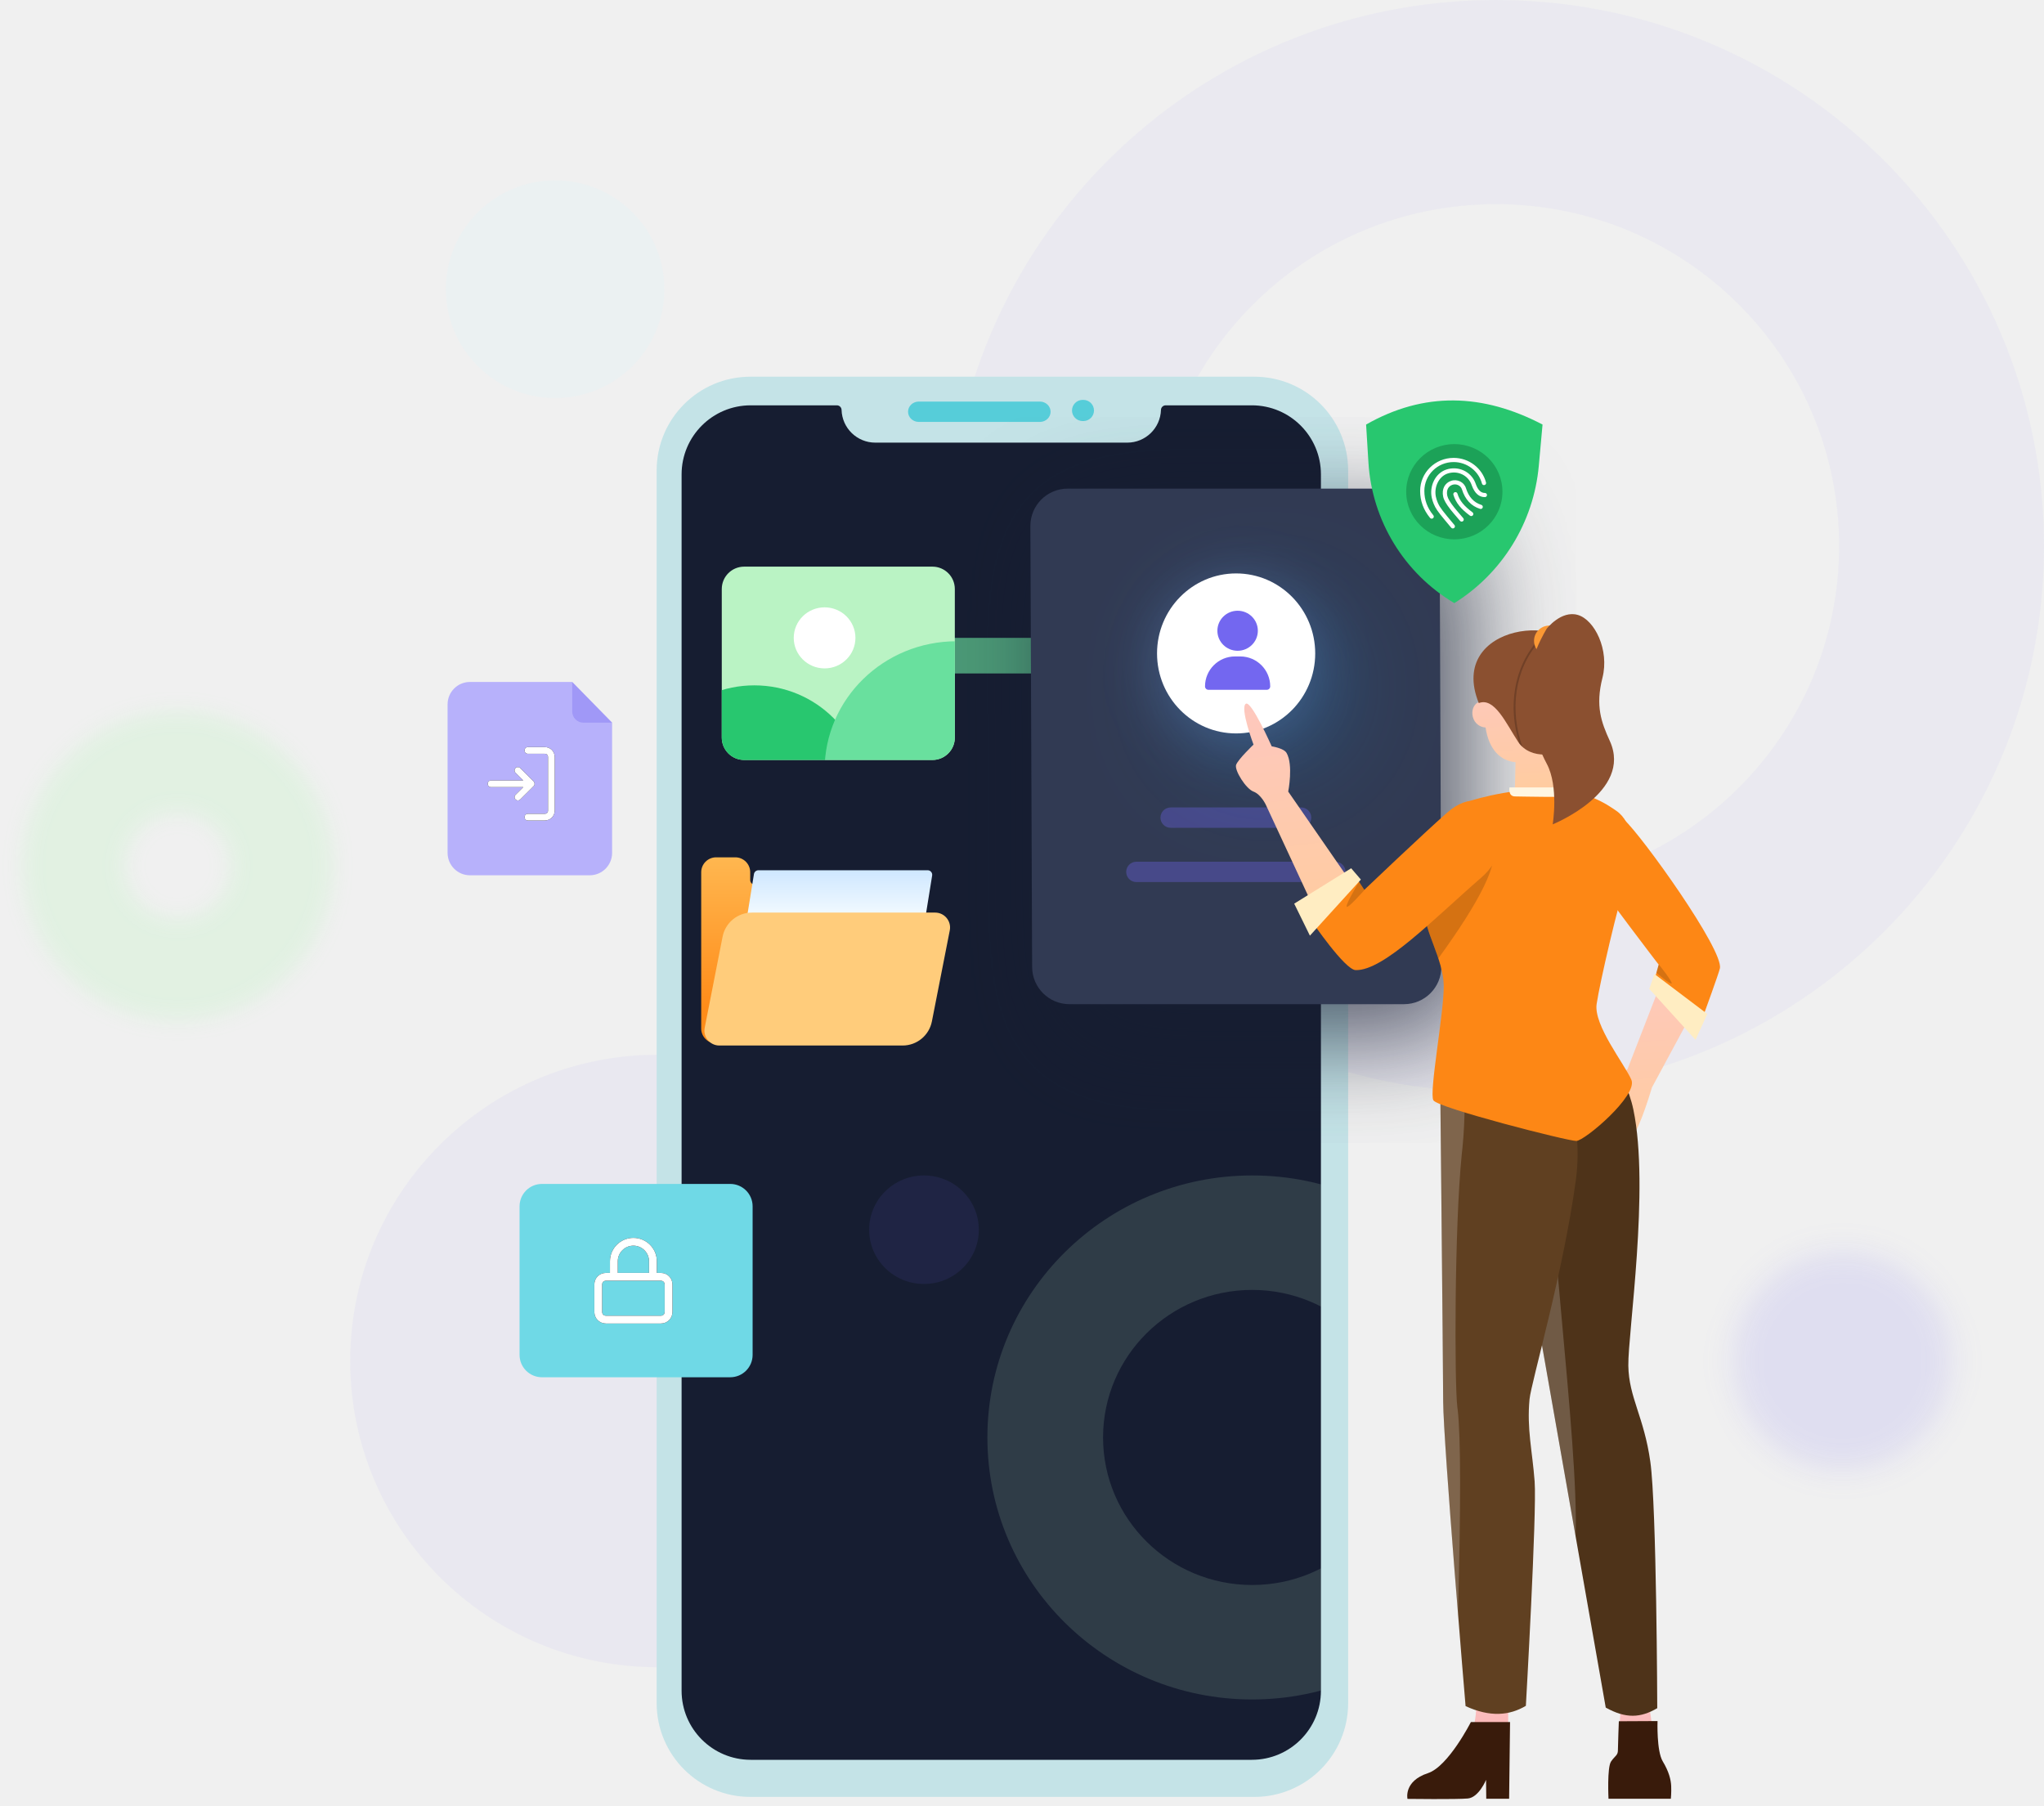
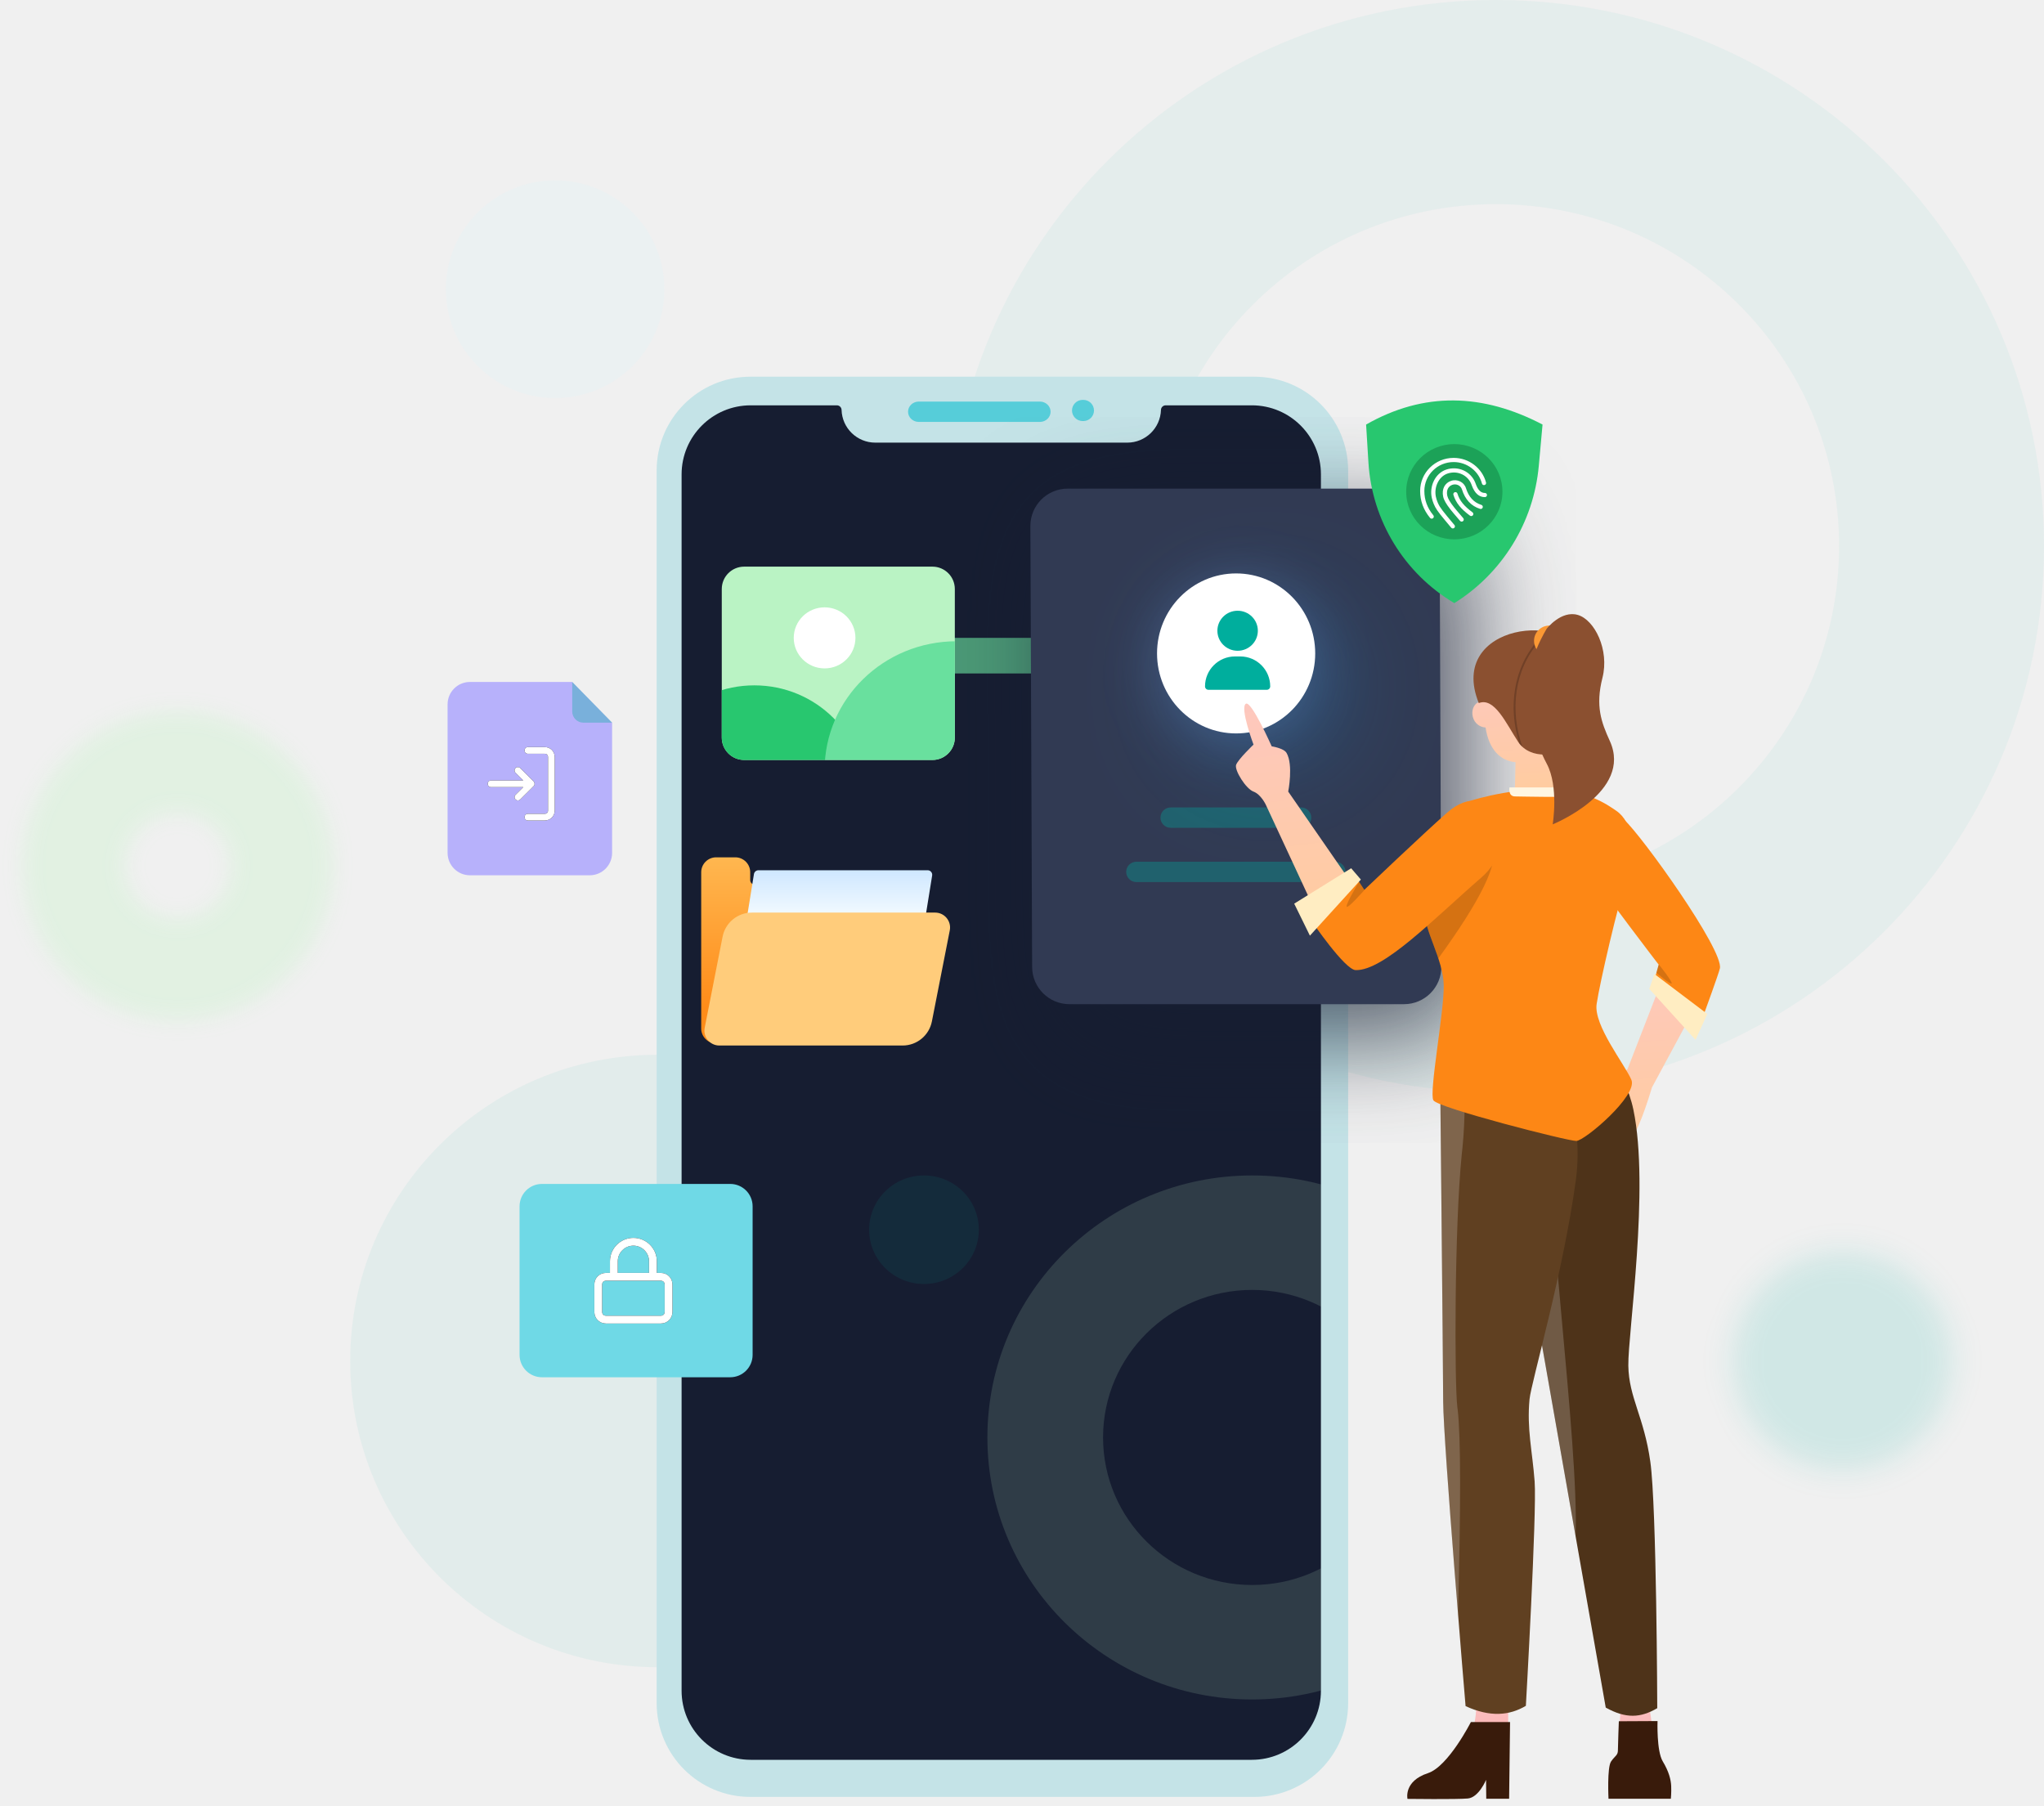
<svg xmlns="http://www.w3.org/2000/svg" width="548" height="484" viewBox="0 0 548 484" fill="none">
  <g id="Illustration">
    <g id="Shape">
-       <path id="Oval" opacity="0.053" fill-rule="evenodd" clip-rule="evenodd" d="M548 146.415C548 65.552 482.211 0 401.056 0C319.901 0 254.111 65.552 254.111 146.415C254.111 227.278 319.901 292.831 401.056 292.831C482.211 292.831 548 227.278 548 146.415ZM309.044 146.415C309.044 95.781 350.239 54.735 401.056 54.735C451.872 54.735 493.067 95.781 493.067 146.415C493.067 197.049 451.872 238.096 401.056 238.096C350.239 238.096 309.044 197.049 309.044 146.415Z" fill="#7367F0" />
+       <path id="Oval" opacity="0.053" fill-rule="evenodd" clip-rule="evenodd" d="M548 146.415C548 65.552 482.211 0 401.056 0C319.901 0 254.111 65.552 254.111 146.415C254.111 227.278 319.901 292.831 401.056 292.831C482.211 292.831 548 227.278 548 146.415ZM309.044 146.415C309.044 95.781 350.239 54.735 401.056 54.735C451.872 54.735 493.067 95.781 493.067 146.415C493.067 197.049 451.872 238.096 401.056 238.096C350.239 238.096 309.044 197.049 309.044 146.415Z" fill="#00ae9d" />
      <g id="Oval_2" opacity="0.141" filter="url(#filter0_f)">
        <path fill-rule="evenodd" clip-rule="evenodd" d="M89.314 232.166C89.314 209.243 70.664 190.659 47.657 190.659C24.651 190.659 6 209.243 6 232.166C6 255.09 24.651 273.673 47.657 273.673C70.664 273.673 89.314 255.09 89.314 232.166ZM33.466 232.166C33.466 224.357 39.82 218.027 47.657 218.027C55.495 218.027 61.848 224.357 61.848 232.166C61.848 239.976 55.495 246.306 47.657 246.306C39.82 246.306 33.466 239.976 33.466 232.166Z" fill="#8BF78F" />
      </g>
-       <ellipse id="Oval_3" cx="176.29" cy="364.898" rx="82.399" ry="82.102" fill="#7367F0" fill-opacity="0.061" />
+       <ellipse id="Oval_3" cx="176.29" cy="364.898" rx="82.399" ry="82.102" fill="#00ae9d" fill-opacity="0.061" />
      <ellipse id="Oval_4" opacity="0.141" cx="148.825" cy="77.541" rx="29.297" ry="29.192" fill="#CEF5FF" />
      <g id="Oval_5" filter="url(#filter1_f)">
-         <ellipse cx="493.983" cy="364.898" rx="29.297" ry="29.192" fill="#7367F0" fill-opacity="0.136" />
+         <ellipse cx="493.983" cy="364.898" rx="29.297" ry="29.192" fill="#00ae9d" fill-opacity="0.136" />
      </g>
    </g>
    <g id="File Organizer">
      <g id="Phone3">
        <path id="Rectangle" fill-rule="evenodd" clip-rule="evenodd" d="M176.051 126.137C176.051 112.254 187.305 101 201.188 101H336.301C350.184 101 361.438 112.254 361.438 126.137V456.637C361.438 470.52 350.184 481.774 336.301 481.774H201.188C187.305 481.774 176.051 470.52 176.051 456.637V126.137Z" fill="#C4E3E7" />
        <g id="Group 48">
          <path id="Rectangle_2" fill-rule="evenodd" clip-rule="evenodd" d="M182.737 127.195C182.737 116.966 191.03 108.673 201.259 108.673H224.364C225.046 108.673 225.605 109.216 225.625 109.898V109.898C225.768 114.787 229.772 118.676 234.663 118.676H302.219C307.11 118.676 311.114 114.787 311.257 109.898V109.898C311.277 109.216 311.835 108.673 312.518 108.673H335.622C345.852 108.673 354.144 116.966 354.144 127.195V453.306C354.144 463.535 345.852 471.828 335.622 471.828H201.259C191.03 471.828 182.737 463.535 182.737 453.306V127.195Z" fill="#161D31" />
          <mask id="mask0" mask-type="alpha" maskUnits="userSpaceOnUse" x="182" y="108" width="173" height="364">
            <path id="Rectangle_3" fill-rule="evenodd" clip-rule="evenodd" d="M182.737 127.195C182.737 116.966 191.03 108.673 201.259 108.673H224.364C225.046 108.673 225.605 109.216 225.625 109.898V109.898C225.768 114.787 229.772 118.676 234.663 118.676H302.219C307.11 118.676 311.114 114.787 311.257 109.898V109.898C311.277 109.216 311.835 108.673 312.518 108.673H335.622C345.852 108.673 354.144 116.966 354.144 127.195V453.306C354.144 463.535 345.852 471.828 335.622 471.828H201.259C191.03 471.828 182.737 463.535 182.737 453.306V127.195Z" fill="white" />
          </mask>
          <g mask="url(#mask0)">
-             <ellipse id="Oval_6" opacity="0.099" cx="247.722" cy="329.703" rx="14.702" ry="14.55" fill="#7367F0" />
+             <ellipse id="Oval_6" opacity="0.099" cx="247.722" cy="329.703" rx="14.702" ry="14.55" fill="#00ae9d" />
            <path id="Oval_7" opacity="0.141" fill-rule="evenodd" clip-rule="evenodd" d="M335.704 315.153C374.906 315.153 406.686 346.604 406.686 385.401C406.686 424.198 374.906 455.649 335.704 455.649C296.501 455.649 264.722 424.198 264.722 385.401C264.722 346.604 296.501 315.153 335.704 315.153ZM335.704 345.844C313.629 345.844 295.733 363.555 295.733 385.401C295.733 407.248 313.629 424.958 335.704 424.958C357.779 424.958 375.674 407.248 375.674 385.401C375.674 363.555 357.779 345.844 335.704 345.844Z" fill="#C8F5D0" />
            <path id="Rectangle_4" fill-rule="evenodd" clip-rule="evenodd" d="M203.617 175.795C203.617 173.158 205.755 171.021 208.391 171.021H329.781C332.417 171.021 334.555 173.158 334.555 175.795V175.795C334.555 178.431 332.417 180.569 329.781 180.569H208.391C205.755 180.569 203.617 178.431 203.617 175.795V175.795Z" fill="#68DE9E" fill-opacity="0.642" />
          </g>
        </g>
        <path id="Path" d="M278.793 107.666C280.378 107.666 281.664 108.888 281.664 110.394C281.664 111.868 280.435 113.068 278.898 113.121L278.793 113.122H246.324C244.738 113.122 243.452 111.901 243.452 110.394C243.452 108.921 244.681 107.721 246.218 107.668L246.324 107.666H278.793Z" fill="#56CDD9" />
        <path id="Path_2" d="M290.429 107.211C292.015 107.211 293.301 108.484 293.301 110.053C293.301 111.588 292.072 112.838 290.535 112.893L290.429 112.895H290.279C288.693 112.895 287.407 111.623 287.407 110.053C287.407 108.519 288.636 107.268 290.173 107.213L290.279 107.211H290.429Z" fill="#56CDD9" />
      </g>
      <g id="Icon54">
        <g id="Group 37">
          <path id="Rectangle_5" fill-rule="evenodd" clip-rule="evenodd" d="M187.996 233.861C187.996 231.652 189.787 229.861 191.996 229.861L197.132 229.861C199.341 229.861 201.132 231.652 201.132 233.861V235.965C201.132 236.638 201.678 237.184 202.351 237.184H243.654C245.864 237.184 247.654 238.975 247.654 241.184V275.755C247.654 277.964 245.864 279.755 243.654 279.755H191.996C189.787 279.755 187.996 277.964 187.996 275.755V233.861Z" fill="url(#paint0_linear)" />
          <path id="Rectangle_6" fill-rule="evenodd" clip-rule="evenodd" d="M202.134 234.351C202.23 233.76 202.74 233.326 203.338 233.326H248.707C249.458 233.326 250.031 233.998 249.911 234.739L243.1 276.997C243.005 277.588 242.495 278.022 241.897 278.022H196.527C195.776 278.022 195.204 277.35 195.323 276.609L202.134 234.351Z" fill="url(#paint1_linear)" />
          <path id="Rectangle_7" fill-rule="evenodd" clip-rule="evenodd" d="M250.713 244.677C253.232 244.677 255.124 246.976 254.638 249.448L249.842 273.86C249.105 277.612 245.816 280.318 241.992 280.318H192.858C190.34 280.318 188.448 278.018 188.933 275.547L193.73 251.135C194.467 247.383 197.756 244.677 201.579 244.677L250.713 244.677Z" fill="#FFCC7B" />
        </g>
      </g>
      <g id="Group 28">
        <path id="Rectangle_8" fill-rule="evenodd" clip-rule="evenodd" d="M120 188.842C120 185.528 122.686 182.842 126 182.842H153.414L164.105 193.754V228.675C164.105 231.989 161.419 234.675 158.105 234.675H126C122.686 234.675 120 231.989 120 228.675V188.842Z" fill="#B7B1FB" />
        <g id="Icon">
          <path id="Mask" fill-rule="evenodd" clip-rule="evenodd" d="M146.031 219.984C147.557 219.984 148.724 218.821 148.724 217.3V202.986C148.724 201.465 147.557 200.302 146.031 200.302H141.543C141.005 200.302 140.646 200.66 140.646 201.197C140.646 201.734 141.005 202.092 141.543 202.092H146.031C146.57 202.092 146.929 202.45 146.929 202.986V217.3C146.929 217.837 146.57 218.195 146.031 218.195H141.543C141.005 218.195 140.646 218.553 140.646 219.089C140.646 219.626 141.005 219.984 141.543 219.984H146.031ZM143.249 209.785C143.338 210.054 143.338 210.322 143.249 210.501C143.249 210.591 143.159 210.68 143.069 210.77L139.479 214.348C139.299 214.527 139.03 214.616 138.85 214.616C138.671 214.616 138.401 214.527 138.222 214.348C137.863 213.99 137.863 213.453 138.222 213.096L140.286 211.038H131.669C131.131 211.038 130.771 210.68 130.771 210.143C130.771 209.607 131.131 209.249 131.669 209.249H140.286L138.222 207.191C137.863 206.833 137.863 206.296 138.222 205.939C138.581 205.581 139.12 205.581 139.479 205.939L143.069 209.517C143.114 209.562 143.136 209.607 143.159 209.651C143.181 209.696 143.204 209.741 143.249 209.785Z" fill="black" />
          <mask id="mask1" mask-type="alpha" maskUnits="userSpaceOnUse" x="130" y="200" width="19" height="20">
            <path id="Mask_2" fill-rule="evenodd" clip-rule="evenodd" d="M146.031 219.984C147.557 219.984 148.724 218.821 148.724 217.3V202.986C148.724 201.465 147.557 200.302 146.031 200.302H141.543C141.005 200.302 140.646 200.66 140.646 201.197C140.646 201.734 141.005 202.092 141.543 202.092H146.031C146.57 202.092 146.929 202.45 146.929 202.986V217.3C146.929 217.837 146.57 218.195 146.031 218.195H141.543C141.005 218.195 140.646 218.553 140.646 219.089C140.646 219.626 141.005 219.984 141.543 219.984H146.031ZM143.249 209.785C143.338 210.054 143.338 210.322 143.249 210.501C143.249 210.591 143.159 210.68 143.069 210.77L139.479 214.348C139.299 214.527 139.03 214.616 138.85 214.616C138.671 214.616 138.401 214.527 138.222 214.348C137.863 213.99 137.863 213.453 138.222 213.096L140.286 211.038H131.669C131.131 211.038 130.771 210.68 130.771 210.143C130.771 209.607 131.131 209.249 131.669 209.249H140.286L138.222 207.191C137.863 206.833 137.863 206.296 138.222 205.939C138.581 205.581 139.12 205.581 139.479 205.939L143.069 209.517C143.114 209.562 143.136 209.607 143.159 209.651C143.181 209.696 143.204 209.741 143.249 209.785Z" fill="white" />
          </mask>
          <g mask="url(#mask1)">
            <g id="Icon Color">
              <rect id="ð¨ Icon Color" x="128.977" y="199.408" width="21.543" height="21.471" fill="white" />
            </g>
          </g>
        </g>
-         <path id="Path_3" opacity="0.34" d="M164.106 193.754H156.414C154.757 193.754 153.414 192.411 153.414 190.754V182.842L164.106 193.754Z" fill="#7367F0" />
+         <path id="Path_3" opacity="0.34" d="M164.106 193.754H156.414C154.757 193.754 153.414 192.411 153.414 190.754V182.842L164.106 193.754Z" fill="#00ae9d" />
      </g>
      <g id="Group">
        <path id="Rectangle_9" fill-rule="evenodd" clip-rule="evenodd" d="M139.296 323.427C139.296 320.113 141.982 317.427 145.296 317.427H195.778C199.092 317.427 201.778 320.113 201.778 323.427V363.26C201.778 366.574 199.092 369.26 195.778 369.26H145.296C141.982 369.26 139.296 366.574 139.296 363.26V323.427Z" fill="#6FD9E6" />
        <g id="Icon_2">
          <path id="Mask_3" fill-rule="evenodd" clip-rule="evenodd" d="M177.147 341.283H176.1V338.152C176.1 334.708 173.272 331.89 169.816 331.89C166.36 331.89 163.533 334.708 163.533 338.152V341.283H162.485C160.705 341.283 159.344 342.64 159.344 344.415V351.721C159.344 353.495 160.705 354.852 162.485 354.852H177.147C178.927 354.852 180.289 353.495 180.289 351.721V344.415C180.289 342.64 178.927 341.283 177.147 341.283ZM165.627 338.152C165.627 335.856 167.512 333.977 169.816 333.977C172.12 333.977 174.005 335.856 174.005 338.152V341.283H165.627V338.152ZM177.147 352.764C177.775 352.764 178.194 352.347 178.194 351.721V344.415C178.194 343.788 177.775 343.371 177.147 343.371H162.485C161.857 343.371 161.438 343.788 161.438 344.415V351.721C161.438 352.347 161.857 352.764 162.485 352.764H177.147Z" fill="black" />
          <mask id="mask2" mask-type="alpha" maskUnits="userSpaceOnUse" x="159" y="331" width="22" height="24">
            <path id="Mask_4" fill-rule="evenodd" clip-rule="evenodd" d="M177.147 341.283H176.1V338.152C176.1 334.708 173.272 331.89 169.816 331.89C166.36 331.89 163.533 334.708 163.533 338.152V341.283H162.485C160.705 341.283 159.344 342.64 159.344 344.415V351.721C159.344 353.495 160.705 354.852 162.485 354.852H177.147C178.927 354.852 180.289 353.495 180.289 351.721V344.415C180.289 342.64 178.927 341.283 177.147 341.283ZM165.627 338.152C165.627 335.856 167.512 333.977 169.816 333.977C172.12 333.977 174.005 335.856 174.005 338.152V341.283H165.627V338.152ZM177.147 352.764C177.775 352.764 178.194 352.347 178.194 351.721V344.415C178.194 343.788 177.775 343.371 177.147 343.371H162.485C161.857 343.371 161.438 343.788 161.438 344.415V351.721C161.438 352.347 161.857 352.764 162.485 352.764H177.147Z" fill="white" />
          </mask>
          <g mask="url(#mask2)">
            <g id="Icon Color_2">
              <rect id="ð¨ Icon Color_2" x="157.249" y="330.846" width="25.134" height="25.049" fill="white" />
            </g>
          </g>
        </g>
      </g>
      <g id="Group 34">
        <path id="Rectangle_10" d="M193.509 157.924C193.509 154.61 196.195 151.924 199.509 151.924H249.991C253.305 151.924 255.991 154.61 255.991 157.924V197.757C255.991 201.071 253.305 203.757 249.991 203.757H199.509C196.195 203.757 193.509 201.071 193.509 197.757V157.924Z" fill="#BAF3C4" />
        <mask id="mask3" mask-type="alpha" maskUnits="userSpaceOnUse" x="193" y="151" width="63" height="53">
          <path id="Rectangle_11" d="M193.509 157.924C193.509 154.61 196.195 151.924 199.509 151.924H249.991C253.305 151.924 255.991 154.61 255.991 157.924V197.757C255.991 201.071 253.305 203.757 249.991 203.757H199.509C196.195 203.757 193.509 201.071 193.509 197.757V157.924Z" fill="white" />
        </mask>
        <g mask="url(#mask3)">
          <ellipse id="Oval_8" cx="221.074" cy="171.021" rx="8.27" ry="8.184" fill="white" />
          <ellipse id="Oval_9" cx="202.238" cy="213.306" rx="29.863" ry="29.554" fill="#28C76F" />
          <ellipse id="Oval_10" cx="256.45" cy="206.485" rx="35.376" ry="34.556" fill="#69E09E" />
        </g>
      </g>
      <g id="Group 23">
        <g id="Rectangle_12" filter="url(#filter2_d)">
          <path fill-rule="evenodd" clip-rule="evenodd" d="M276.246 141.049C276.224 135.51 280.708 131.009 286.246 131.009L375.958 131.009C381.465 131.009 385.936 135.462 385.958 140.969L386.429 259.191C386.451 264.729 381.968 269.231 376.429 269.231H286.718C281.21 269.231 276.74 264.778 276.718 259.271L276.246 141.049Z" fill="#313A53" />
        </g>
-         <path id="Rectangle_13" opacity="0.34" d="M311.123 219.216C311.123 217.71 312.344 216.488 313.851 216.488H348.825C350.332 216.488 351.553 217.71 351.553 219.216V219.216C351.553 220.723 350.332 221.944 348.825 221.944H313.851C312.344 221.944 311.123 220.723 311.123 219.216V219.216Z" fill="#7367F0" />
-         <path id="Rectangle_14" opacity="0.34" d="M301.935 233.766C301.935 232.259 303.156 231.038 304.663 231.038H358.014C359.52 231.038 360.742 232.259 360.742 233.766V233.766C360.742 235.273 359.52 236.494 358.014 236.494H304.663C303.156 236.494 301.935 235.273 301.935 233.766V233.766Z" fill="#7367F0" />
+         <path id="Rectangle_13" opacity="0.34" d="M311.123 219.216C311.123 217.71 312.344 216.488 313.851 216.488H348.825C350.332 216.488 351.553 217.71 351.553 219.216V219.216C351.553 220.723 350.332 221.944 348.825 221.944H313.851C312.344 221.944 311.123 220.723 311.123 219.216V219.216Z" fill="#00ae9d" />
+         <path id="Rectangle_14" opacity="0.34" d="M301.935 233.766C301.935 232.259 303.156 231.038 304.663 231.038H358.014C359.52 231.038 360.742 232.259 360.742 233.766V233.766C360.742 235.273 359.52 236.494 358.014 236.494H304.663C303.156 236.494 301.935 235.273 301.935 233.766V233.766Z" fill="#00ae9d" />
        <g id="Icon8">
          <g id="Oval_11" filter="url(#filter3_dd)">
            <ellipse cx="331.407" cy="175.192" rx="21.203" ry="21.45" fill="white" />
          </g>
          <g id="Group 70">
-             <path id="Combined Shape" fill-rule="evenodd" clip-rule="evenodd" d="M331.807 174.481C334.802 174.481 337.231 172.078 337.231 169.113C337.231 166.149 334.802 163.746 331.807 163.746C328.811 163.746 326.383 166.149 326.383 169.113C326.383 172.078 328.811 174.481 331.807 174.481ZM331.097 176.001C326.663 176.001 323.068 179.595 323.068 184.029C323.068 184.536 323.479 184.947 323.986 184.947H339.628C340.134 184.947 340.545 184.536 340.545 184.029C340.545 179.595 336.951 176.001 332.517 176.001H331.097Z" fill="#7367F0" />
+             <path id="Combined Shape" fill-rule="evenodd" clip-rule="evenodd" d="M331.807 174.481C334.802 174.481 337.231 172.078 337.231 169.113C337.231 166.149 334.802 163.746 331.807 163.746C328.811 163.746 326.383 166.149 326.383 169.113C326.383 172.078 328.811 174.481 331.807 174.481ZM331.097 176.001C326.663 176.001 323.068 179.595 323.068 184.029C323.068 184.536 323.479 184.947 323.986 184.947H339.628C340.134 184.947 340.545 184.536 340.545 184.029C340.545 179.595 336.951 176.001 332.517 176.001H331.097Z" fill="#00ae9d" />
          </g>
        </g>
      </g>
      <g id="Wom3.5">
        <g id="RArm">
          <path id="Path_4" fill-rule="evenodd" clip-rule="evenodd" d="M436.346 286.631C436.346 286.631 426.071 296.69 426.701 297.674C427.331 298.664 432.509 296.363 432.509 296.363C432.509 296.363 426.049 306.93 427.378 307.742C428.707 308.554 435.504 306.91 437.588 304.732C439.672 302.554 442.889 291.562 442.889 291.562L458.517 262.597L447.183 258.715L436.346 286.631Z" fill="url(#paint2_linear)" />
          <path id="Path_5" fill-rule="evenodd" clip-rule="evenodd" d="M425.853 233.087C430.168 239.723 444.693 258.633 444.693 258.633L443.635 262.406L456.984 271.463C456.984 271.463 460.776 261.095 461.105 259.636C462.19 254.825 440.26 224.12 435.35 219.683C427.618 212.697 419.258 222.947 425.853 233.087Z" fill="#FD8715" />
          <path id="Path_6" fill-rule="evenodd" clip-rule="evenodd" d="M448.166 263.653C448.415 263.173 444.716 258.565 444.716 258.565L444.089 260.806C444.089 260.806 447.917 264.134 448.166 263.653Z" fill="black" fill-opacity="0.16" />
          <path id="Path 70" fill-rule="evenodd" clip-rule="evenodd" d="M443.552 261.14L457.734 271.858L454.574 278.79L442.174 265.14L443.552 261.14Z" fill="#FFEDC2" />
        </g>
        <g id="RLeg">
          <path id="Path_7" fill-rule="evenodd" clip-rule="evenodd" d="M434.6 456.208L433.812 469.49L443.91 469.75L442.012 456.208H434.6Z" fill="url(#paint3_linear)" />
          <path id="Path_8" fill-rule="evenodd" clip-rule="evenodd" d="M444.389 461.44C444.389 461.44 444.105 469.439 445.779 472.232C447.463 475.024 447.974 477.189 448.048 478.859C448.128 480.65 447.957 482.272 447.957 482.272H431.244C431.244 482.272 430.826 473.856 431.933 472.269C433.039 470.683 433.766 470.655 433.766 469.253C433.774 467.851 434.014 461.493 434.014 461.493L444.389 461.44Z" fill="#391B0B" />
          <path id="Path_9" fill-rule="evenodd" clip-rule="evenodd" d="M399.024 278.88L425.219 276.062L425.604 276.416C427.471 278.176 435.584 286.352 437.916 297.527C442.317 318.624 436.426 357.589 436.557 366.134C436.681 374.678 440.761 379.833 442.456 391.914C444.152 403.995 444.312 457.987 444.312 457.987C439.817 460.623 435.861 460.812 430.502 457.828L399.024 278.88Z" fill="#4E3319" />
          <path id="Path_10" fill-rule="evenodd" clip-rule="evenodd" d="M422.423 411.899L399.024 278.88L413.589 277.313C414.238 323.523 423.295 385.987 422.423 411.899Z" fill="white" fill-opacity="0.192" />
        </g>
        <g id="LLeg">
          <path id="Path_11" fill-rule="evenodd" clip-rule="evenodd" d="M404.39 454.811L395.779 454.949C395.779 454.949 396.345 463.795 393.034 466.791L392.853 466.948C388.856 470.263 404.277 469.067 404.277 469.067L404.39 454.811Z" fill="url(#paint4_linear)" />
          <path id="Path_12" fill-rule="evenodd" clip-rule="evenodd" d="M404.847 461.706L404.599 482.264L398.467 482.269L398.414 477.203C398.414 477.203 396.48 481.926 393.524 482.199C390.56 482.472 377.35 482.304 377.35 482.304C377.35 482.304 376.252 477.562 382.828 475.408C388.297 473.618 394.345 461.706 394.345 461.706H404.847Z" fill="#391B0B" />
          <path id="Path_13" fill-rule="evenodd" clip-rule="evenodd" d="M386.031 280.708L415.445 279.722L415.665 280.124C417.092 282.804 424.913 298.489 422.498 316.319C419.109 341.345 410.492 370.683 410.07 375.165C409.318 383.155 410.822 388.941 411.439 397.194C412.056 405.448 409.087 457.355 409.087 457.355C404.722 459.953 399.528 460.463 392.925 457.434C392.925 457.434 386.964 386.928 386.92 375.77C386.876 364.612 386.031 280.708 386.031 280.708Z" fill="#604021" />
          <path id="Path_14" fill-rule="evenodd" clip-rule="evenodd" d="M392.084 307.777L391.889 309.631C389.928 329.183 389.943 370.705 390.702 377.109L390.806 377.934C391.648 385.16 391.676 403.505 390.888 432.97L389.864 420.255C387.921 395.79 386.94 380.961 386.92 375.77L386.884 370.396C386.715 348.67 386.031 280.708 386.031 280.708L392.235 280.5C392.898 291.229 392.847 300.321 392.084 307.777Z" fill="white" fill-opacity="0.192" />
        </g>
        <g id="Head">
          <path id="Path_15" fill-rule="evenodd" clip-rule="evenodd" d="M397.247 188.036C393.628 188.428 393.884 194.725 398.29 195.054C399.19 201.124 402.402 204.016 406.317 204.351L406.1 213.533L423.418 213.523C423.418 213.523 418.542 207.036 418.785 198.157C419.028 189.276 418.622 180.934 418.622 180.934L396.19 181.333L397.247 188.036Z" fill="url(#paint5_linear)" />
          <path id="Path_16" fill-rule="evenodd" clip-rule="evenodd" d="M396.459 188.508C400.674 186.858 403.788 193.961 407.013 198.898C410.239 203.835 418.595 202.996 419.747 198.898C424.107 189.922 427.865 177.72 422.776 176.718C422.06 163.746 387.752 166.809 396.459 188.508Z" fill="#8B5030" />
          <path id="Combined Shape_2" fill-rule="evenodd" clip-rule="evenodd" d="M419.947 171.56H412.536H412.425L412.35 171.642C405.75 178.933 404.266 189.665 407.337 199.352C407.59 199.679 407.867 199.976 408.164 200.246C404.697 190.467 406.016 179.456 412.647 172.06H420.542C420.354 171.886 420.155 171.719 419.947 171.56Z" fill="black" fill-opacity="0.199" />
          <ellipse id="Oval_12" cx="415.413" cy="171.81" rx="4.135" ry="4.092" fill="#FB9934" />
        </g>
        <g id="Body">
          <path id="Path_17" fill-rule="evenodd" clip-rule="evenodd" d="M392.702 215.311C388.838 220.928 382.399 239.993 382.034 244.282C381.622 249.229 386.981 257.11 387.07 264.272C387.148 271.435 383.072 293.001 384.297 295.016C385.512 297.031 420.347 305.95 422.62 305.902C424.883 305.853 439.172 293.714 437.379 289.518C435.576 285.323 427.209 274.898 428.062 269.182C428.904 263.467 433.797 242.37 436.227 235.189C438.647 228.009 437.84 220.47 433.323 217.38C431.088 215.852 425.125 211.508 414.505 211.528C403.885 211.548 393.002 214.875 392.702 215.311Z" fill="#FD8715" />
          <path id="Path 68" fill-rule="evenodd" clip-rule="evenodd" d="M404.693 211.117C404.693 211.117 404.247 213.533 406.203 213.533C408.16 213.533 421.283 213.96 423.06 213.197C424.837 212.433 424.304 211.117 424.304 211.117H404.693Z" fill="#FFF6E1" />
          <path id="Path_18" fill-rule="evenodd" clip-rule="evenodd" d="M387.095 227.46L387.214 227.401C394.369 223.865 398.667 223.709 400.108 226.932C401.971 231.098 397.141 241.108 385.619 256.963C384.037 252.155 381.761 247.57 382.034 244.282C382.246 241.8 384.491 234.369 387.095 227.46Z" fill="black" fill-opacity="0.16" />
        </g>
        <g id="LArm">
          <path id="Path_19" fill-rule="evenodd" clip-rule="evenodd" d="M339.362 215.75C339.362 215.75 338.073 212.981 336.047 212.231C334.021 211.482 330.922 206.519 331.401 205.078C331.88 203.637 336.072 199.64 336.072 199.64C336.072 199.64 332.366 189.799 334.007 188.688C335.457 187.707 340.944 200.103 340.944 200.103C340.944 200.103 344.17 200.584 344.915 201.851C346.791 205.046 345.373 212.231 345.373 212.231L364.416 239.772L355.678 250.86L339.362 215.75Z" fill="url(#paint6_linear)" />
          <path id="Path_20" fill-rule="evenodd" clip-rule="evenodd" d="M387.976 217.886C381.536 223.548 365.782 238.571 365.782 238.571C365.782 238.571 363.441 235.022 363.441 235.022L351.66 246.961C351.66 246.961 360.547 260.007 363.441 260.098C370.982 260.335 384.493 246.246 397.195 235.244C408.583 225.38 399.982 207.33 387.976 217.886Z" fill="#FD8715" />
          <path id="Path_21" fill-rule="evenodd" clip-rule="evenodd" d="M365.829 238.589C365.829 238.589 361.41 243.647 361.045 243.095C360.681 242.544 364.379 236.395 364.379 236.395L365.829 238.589Z" fill="black" fill-opacity="0.16" />
          <path id="Path 69" fill-rule="evenodd" clip-rule="evenodd" d="M364.852 235.826L351.188 250.861L346.979 242.281L362.253 232.795L364.852 235.826Z" fill="#FFEDC2" />
        </g>
        <path id="Path_22" fill-rule="evenodd" clip-rule="evenodd" d="M414.689 168.553C414.689 168.553 418.558 163.565 423.026 164.874C427.494 166.182 431.536 174.204 429.617 181.744C427.707 189.285 429.282 193.586 431.598 198.668C437.82 212.339 416.278 221.019 416.278 221.019C416.278 221.019 417.959 210.889 414.689 204.772C411.322 198.472 409.41 190.394 409.41 185.45C409.41 176.854 414.689 168.553 414.689 168.553Z" fill="#8B5030" />
      </g>
      <g id="Group 39">
        <path id="Rectangle_15" fill-rule="evenodd" clip-rule="evenodd" d="M366.255 113.828C381.822 104.951 397.601 105.476 413.558 113.828L412.552 124.915C411.179 140.047 402.798 153.663 389.906 161.705V161.705V161.705C376.456 153.719 367.833 139.592 366.877 123.979L366.255 113.828Z" fill="#28C76F" />
        <ellipse id="Oval_13" cx="389.907" cy="131.836" rx="12.901" ry="12.767" fill="#1CA258" />
        <g id="Group 40">
          <path id="Path_23" fill-rule="evenodd" clip-rule="evenodd" d="M389.722 122.766C393.825 122.766 397.377 125.503 398.407 129.363C398.487 129.661 398.307 129.967 398.006 130.045C397.704 130.124 397.396 129.946 397.316 129.648C396.416 126.277 393.31 123.883 389.722 123.883C385.385 123.883 381.87 127.35 381.87 131.625C381.87 134.038 382.669 136.208 384.279 138.153C384.476 138.392 384.44 138.744 384.199 138.939C383.958 139.135 383.602 139.1 383.405 138.861C381.633 136.718 380.741 134.299 380.741 131.625C380.741 126.732 384.763 122.766 389.722 122.766Z" fill="white" />
          <path id="Path_24" fill-rule="evenodd" clip-rule="evenodd" d="M387.726 125.908C390.921 124.819 394.369 126.395 395.547 129.476L395.612 129.652C396.217 131.392 397.041 132.18 398.095 132.167C398.407 132.163 398.662 132.41 398.666 132.718C398.67 133.027 398.421 133.28 398.109 133.284C396.538 133.303 395.372 132.239 394.621 130.227L394.544 130.015C393.637 127.407 390.764 126.054 388.094 126.964C385.691 127.783 384.406 130.678 384.971 133.23C385.081 133.727 385.22 134.173 385.399 134.603L385.56 134.974C386.096 136.146 386.793 137.025 389.939 140.768C390.138 141.005 390.106 141.357 389.866 141.554C389.626 141.752 389.271 141.719 389.071 141.482L387.384 139.464C385.359 137.019 384.901 136.322 384.391 135.113L384.355 135.028C384.15 134.537 383.992 134.028 383.868 133.469C383.189 130.403 384.732 126.928 387.726 125.908Z" fill="white" />
          <path id="Path_25" fill-rule="evenodd" clip-rule="evenodd" d="M389.03 128.924C390.684 128.36 392.514 129.24 393.029 130.887C393.77 133.259 395.136 134.733 397.15 135.366C397.447 135.459 397.612 135.773 397.518 136.067C397.423 136.361 397.106 136.524 396.809 136.431C394.425 135.682 392.797 133.924 391.95 131.217C391.627 130.181 390.457 129.619 389.397 129.98C388.269 130.364 387.71 131.442 388.018 132.917C388.174 133.666 388.793 134.687 389.847 136.018L390.026 136.242C390.174 136.426 390.33 136.614 390.498 136.815L392.312 138.939C392.51 139.177 392.477 139.529 392.237 139.725C391.996 139.922 391.64 139.888 391.442 139.651L389.991 137.956L389.628 137.527C389.456 137.322 389.297 137.128 389.144 136.94L388.779 136.478C387.729 135.126 387.104 134.06 386.912 133.143C386.494 131.137 387.343 129.498 389.03 128.924Z" fill="white" />
          <path id="Path_26" fill-rule="evenodd" clip-rule="evenodd" d="M390.034 131.966C390.332 131.876 390.648 132.042 390.739 132.337C391.347 134.302 392.539 135.697 394.78 137.362C395.029 137.547 395.079 137.897 394.892 138.144C394.705 138.39 394.351 138.44 394.102 138.255C391.688 136.461 390.351 134.896 389.66 132.664C389.568 132.369 389.736 132.056 390.034 131.966Z" fill="white" />
        </g>
      </g>
    </g>
  </g>
  <defs>
    <filter id="filter0_f" x="0.563" y="185.223" width="94.187" height="93.887" filterUnits="userSpaceOnUse" color-interpolation-filters="sRGB">
      <feFlood flood-opacity="0" result="BackgroundImageFix" />
      <feBlend mode="normal" in="SourceGraphic" in2="BackgroundImageFix" result="shape" />
      <feGaussianBlur stdDeviation="2.718" result="effect1_foregroundBlur" />
    </filter>
    <filter id="filter1_f" x="456.531" y="327.551" width="74.904" height="74.693" filterUnits="userSpaceOnUse" color-interpolation-filters="sRGB">
      <feFlood flood-opacity="0" result="BackgroundImageFix" />
      <feBlend mode="normal" in="SourceGraphic" in2="BackgroundImageFix" result="shape" />
      <feGaussianBlur stdDeviation="4.077" result="effect1_foregroundBlur" />
    </filter>
    <filter id="filter2_d" x="256.246" y="112.009" width="166.183" height="194.222" filterUnits="userSpaceOnUse" color-interpolation-filters="sRGB">
      <feFlood flood-opacity="0" result="BackgroundImageFix" />
      <feColorMatrix in="SourceAlpha" type="matrix" values="0 0 0 0 0 0 0 0 0 0 0 0 0 0 0 0 0 0 127 0" />
      <feOffset dx="8" dy="9" />
      <feGaussianBlur stdDeviation="14" />
      <feColorMatrix type="matrix" values="0 0 0 0 0.086 0 0 0 0 0.114 0 0 0 0 0.192 0 0 0 0.7 0" />
      <feBlend mode="normal" in2="BackgroundImageFix" result="effect1_dropShadow" />
      <feBlend mode="normal" in="SourceGraphic" in2="effect1_dropShadow" result="shape" />
    </filter>
    <filter id="filter3_dd" x="290.204" y="134.743" width="98.405" height="98.899" filterUnits="userSpaceOnUse" color-interpolation-filters="sRGB">
      <feFlood flood-opacity="0" result="BackgroundImageFix" />
      <feColorMatrix in="SourceAlpha" type="matrix" values="0 0 0 0 0 0 0 0 0 0 0 0 0 0 0 0 0 0 127 0" />
      <feOffset dx="8" dy="9" />
      <feGaussianBlur stdDeviation="14" />
      <feColorMatrix type="matrix" values="0 0 0 0 0.076 0 0 0 0 0.583 0 0 0 0 0.879 0 0 0 0.229 0" />
      <feBlend mode="normal" in2="BackgroundImageFix" result="effect1_dropShadow" />
      <feColorMatrix in="SourceAlpha" type="matrix" values="0 0 0 0 0 0 0 0 0 0 0 0 0 0 0 0 0 0 127 0" />
      <feOffset dy="2" />
      <feGaussianBlur stdDeviation="7.5" />
      <feColorMatrix type="matrix" values="0 0 0 0 0.504 0 0 0 0 0.7 0 0 0 0 1 0 0 0 0.234 0" />
      <feBlend mode="normal" in2="effect1_dropShadow" result="effect2_dropShadow" />
      <feBlend mode="normal" in="SourceGraphic" in2="effect2_dropShadow" result="shape" />
    </filter>
    <linearGradient id="paint0_linear" x1="252.335" y1="270.363" x2="252.335" y2="212.641" gradientUnits="userSpaceOnUse">
      <stop stop-color="#FF8C19" />
      <stop offset="1" stop-color="#FFC967" />
    </linearGradient>
    <linearGradient id="paint1_linear" x1="245.482" y1="247.352" x2="245.482" y2="221.044" gradientUnits="userSpaceOnUse">
      <stop stop-color="#F8FDFF" />
      <stop offset="1" stop-color="#AAD4FF" />
    </linearGradient>
    <linearGradient id="paint2_linear" x1="424.08" y1="245.344" x2="427.481" y2="304.907" gradientUnits="userSpaceOnUse">
      <stop stop-color="#FDC6C6" />
      <stop offset="1" stop-color="#FFCCA1" />
    </linearGradient>
    <linearGradient id="paint3_linear" x1="432.065" y1="452.911" x2="433.457" y2="469.005" gradientUnits="userSpaceOnUse">
      <stop stop-color="#FDC6C6" />
      <stop offset="1" stop-color="#FAB2B2" />
    </linearGradient>
    <linearGradient id="paint4_linear" x1="390.081" y1="451.289" x2="391.397" y2="468.509" gradientUnits="userSpaceOnUse">
      <stop stop-color="#FDC6C6" />
      <stop offset="1" stop-color="#FAB2B2" />
    </linearGradient>
    <linearGradient id="paint5_linear" x1="389.777" y1="172.999" x2="392.621" y2="211.821" gradientUnits="userSpaceOnUse">
      <stop stop-color="#FDC6C6" />
      <stop offset="1" stop-color="#FFCCA1" />
    </linearGradient>
    <linearGradient id="paint6_linear" x1="325.63" y1="173.485" x2="334.537" y2="246.91" gradientUnits="userSpaceOnUse">
      <stop stop-color="#FDC6C6" />
      <stop offset="1" stop-color="#FFCCA1" />
    </linearGradient>
  </defs>
</svg>
